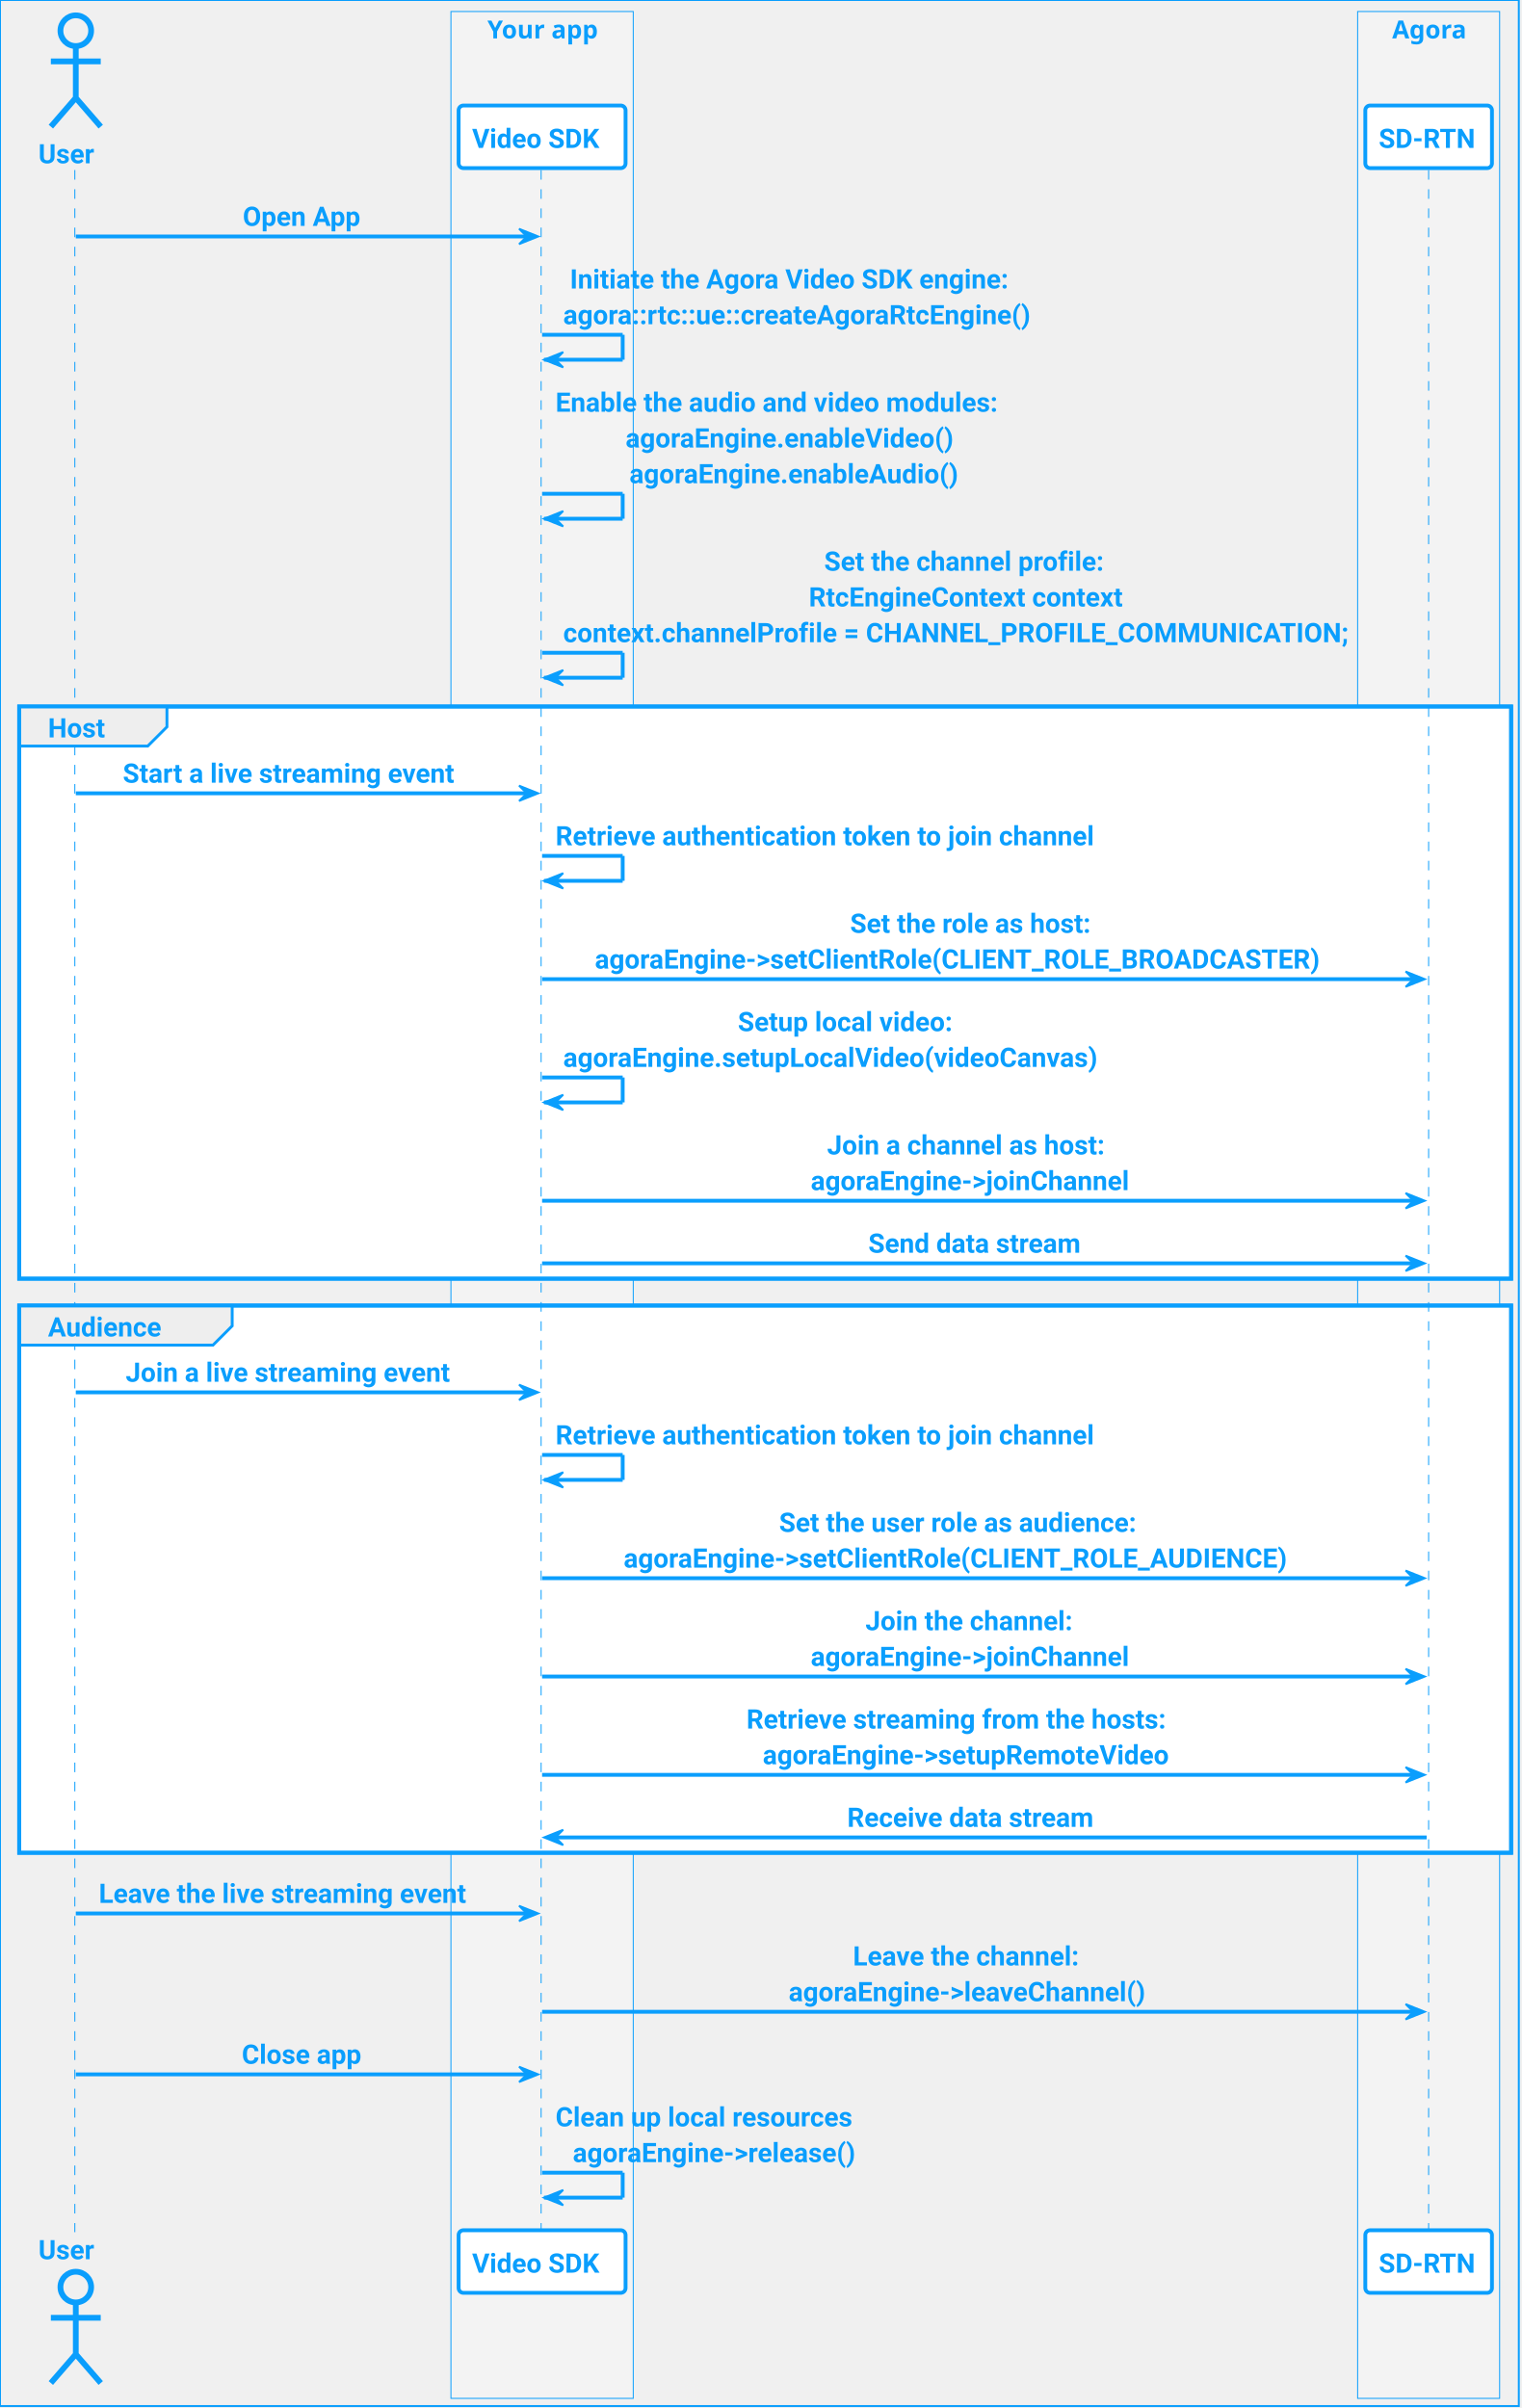
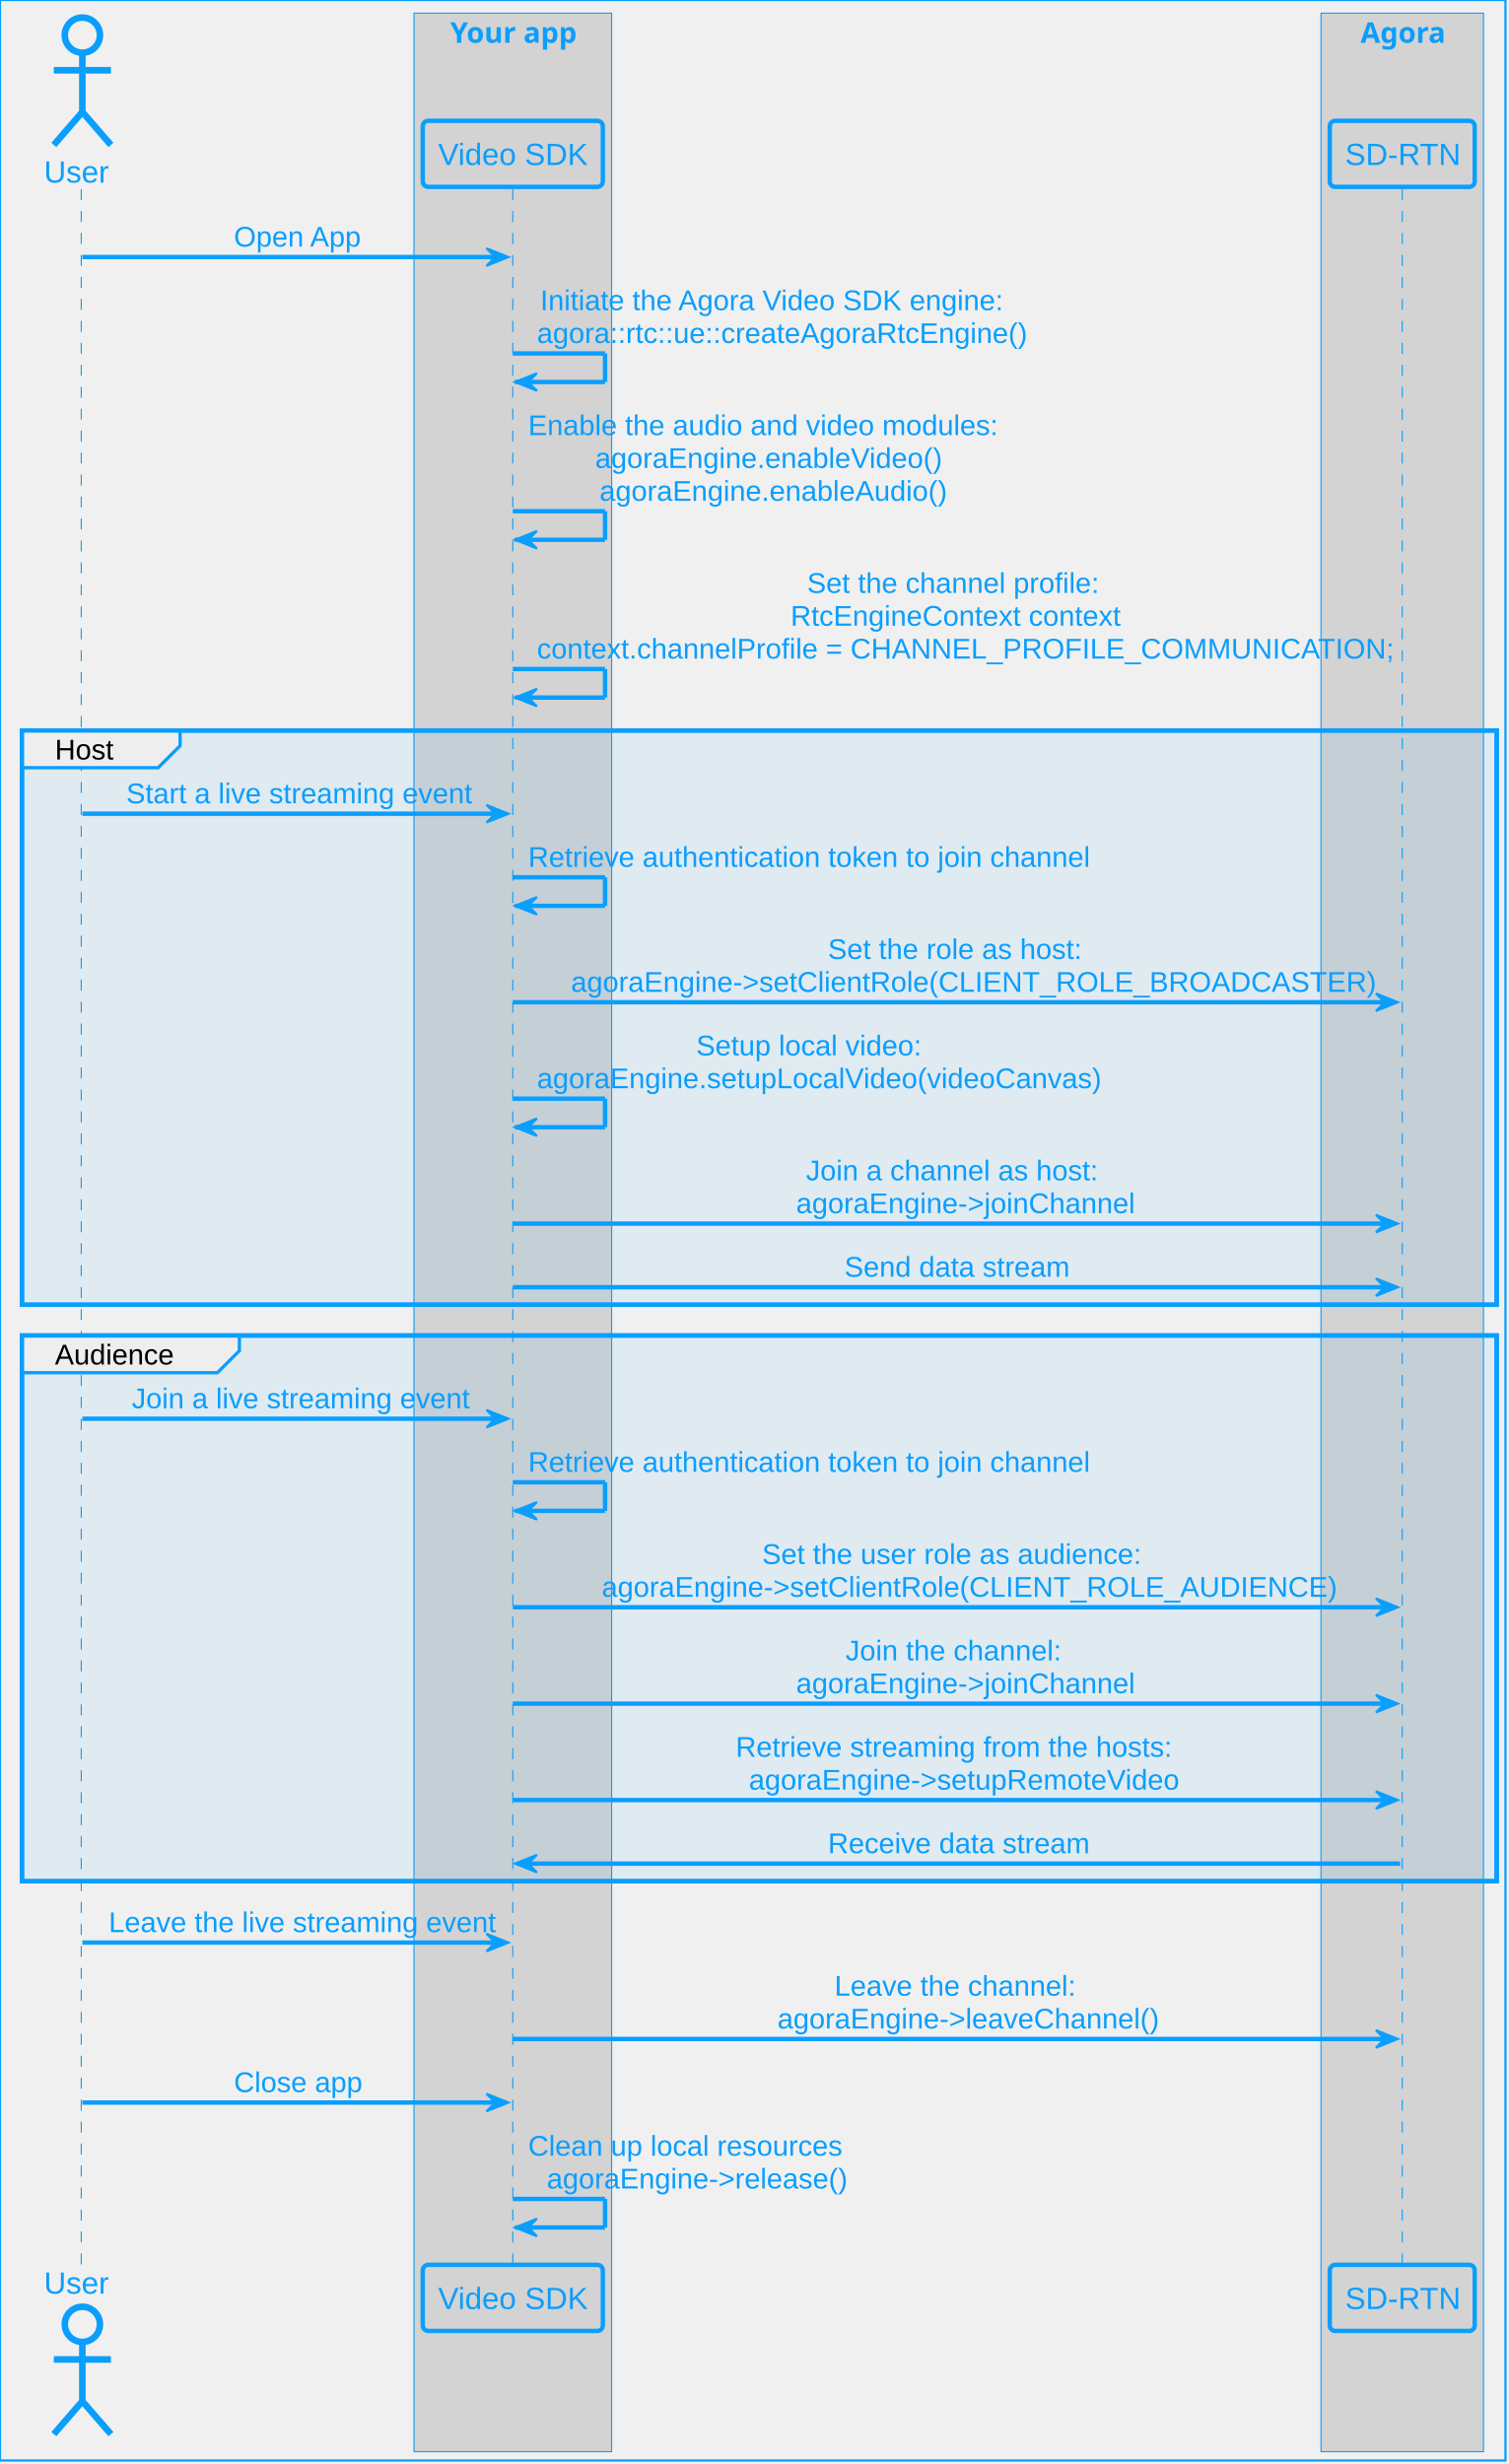
- <svg xmlns="http://www.w3.org/2000/svg" contentStyleType="text/css" height="1255px" preserveAspectRatio="none" style="width:793px;height:1255px;background:#FFFFFF;" version="1.1" viewBox="0 0 793 1255" width="793px" zoomAndPan="magnify">
+ <svg xmlns="http://www.w3.org/2000/svg" contentStyleType="text/css" height="1122px" preserveAspectRatio="none" style="width:687px;height:1122px;" version="1.1" viewBox="0 0 687 1122" width="687px" zoomAndPan="magnify">
  <defs />
  <g>
-     <rect fill="none" height="1253.98" style="stroke:#0A9EFD;stroke-width:1.0;" width="791.5" x="0" y="0" />
-     <rect fill="#F3F3F3" height="1243.98" style="stroke:#0A9EFD;stroke-width:0.5;" width="95" x="235" y="6" />
-     <text fill="#0A9EFD" font-family="sans-serif" font-size="13" font-weight="bold" lengthAdjust="spacing" textLength="57" x="254" y="20.028">Your app</text>
-     <rect fill="#F3F3F3" height="1243.98" style="stroke:#0A9EFD;stroke-width:0.5;" width="74" x="707.5" y="6" />
-     <text fill="#0A9EFD" font-family="sans-serif" font-size="13" font-weight="bold" lengthAdjust="spacing" textLength="38" x="725.5" y="20.028">Agora</text>
-     <rect fill="#FFFFFF" height="298.211" style="stroke:#0A9EFD;stroke-width:2.0;" width="777.5" x="10" y="368.211" />
-     <rect fill="#FFFFFF" height="285.211" style="stroke:#0A9EFD;stroke-width:2.0;" width="777.5" x="10" y="680.422" />
-     <line style="stroke:#0A9EFD;stroke-width:0.5;stroke-dasharray:5.0,5.0;" x1="39" x2="39" y1="88.621" y2="1163.359" />
-     <line style="stroke:#0A9EFD;stroke-width:0.5;stroke-dasharray:5.0,5.0;" x1="282" x2="282" y1="88.621" y2="1163.359" />
-     <line style="stroke:#0A9EFD;stroke-width:0.5;stroke-dasharray:5.0,5.0;" x1="744.5" x2="744.5" y1="88.621" y2="1163.359" />
-     <text fill="#0A9EFD" font-family="Roboto" font-size="14" font-weight="bold" lengthAdjust="spacing" textLength="33" x="20" y="85.107">User</text>
-     <ellipse cx="39.5" cy="16" fill="none" rx="8" ry="8" style="stroke:#0A9EFD;stroke-width:3.0;" />
-     <path d="M39.5,24 L39.5,51 M26.5,32 L52.5,32 M39.5,51 L26.5,66 M39.5,51 L52.5,66 " fill="none" style="stroke:#0A9EFD;stroke-width:3.0;" />
-     <text fill="#0A9EFD" font-family="Roboto" font-size="14" font-weight="bold" lengthAdjust="spacing" textLength="33" x="20" y="1177.467">User</text>
-     <ellipse cx="39.5" cy="1191.98" fill="none" rx="8" ry="8" style="stroke:#0A9EFD;stroke-width:3.0;" />
-     <path d="M39.5,1199.98 L39.5,1226.98 M26.5,1207.98 L52.5,1207.98 M39.5,1226.98 L26.5,1241.98 M39.5,1226.98 L52.5,1241.98 " fill="none" style="stroke:#0A9EFD;stroke-width:3.0;" />
-     <rect fill="#FFFFFF" height="32.621" rx="2.5" ry="2.5" style="stroke:#0A9EFD;stroke-width:2.0;" width="87" x="239" y="55" />
-     <text fill="#0A9EFD" font-family="Roboto" font-size="14" font-weight="bold" lengthAdjust="spacing" textLength="73" x="246" y="77.107">Video SDK</text>
-     <rect fill="#FFFFFF" height="32.621" rx="2.5" ry="2.5" style="stroke:#0A9EFD;stroke-width:2.0;" width="87" x="239" y="1162.359" />
-     <text fill="#0A9EFD" font-family="Roboto" font-size="14" font-weight="bold" lengthAdjust="spacing" textLength="73" x="246" y="1184.467">Video SDK</text>
-     <rect fill="#FFFFFF" height="32.621" rx="2.5" ry="2.5" style="stroke:#0A9EFD;stroke-width:2.0;" width="66" x="711.5" y="55" />
-     <text fill="#0A9EFD" font-family="Roboto" font-size="14" font-weight="bold" lengthAdjust="spacing" textLength="52" x="718.5" y="77.107">SD-RTN</text>
-     <rect fill="#FFFFFF" height="32.621" rx="2.5" ry="2.5" style="stroke:#0A9EFD;stroke-width:2.0;" width="66" x="711.5" y="1162.359" />
-     <text fill="#0A9EFD" font-family="Roboto" font-size="14" font-weight="bold" lengthAdjust="spacing" textLength="52" x="718.5" y="1184.467">SD-RTN</text>
-     <polygon fill="#0A9EFD" points="270.5,119.242,280.5,123.242,270.5,127.242,274.5,123.242" style="stroke:#0A9EFD;stroke-width:1.0;" />
-     <line style="stroke:#0A9EFD;stroke-width:2.0;" x1="39.5" x2="276.5" y1="123.242" y2="123.242" />
-     <text fill="#0A9EFD" font-family="Roboto" font-size="14" font-weight="bold" lengthAdjust="spacing" textLength="69" x="126.5" y="117.728">Open App</text>
-     <line style="stroke:#0A9EFD;stroke-width:2.0;" x1="282.5" x2="324.5" y1="174.484" y2="174.484" />
-     <line style="stroke:#0A9EFD;stroke-width:2.0;" x1="324.5" x2="324.5" y1="174.484" y2="187.484" />
-     <line style="stroke:#0A9EFD;stroke-width:2.0;" x1="283.5" x2="324.5" y1="187.484" y2="187.484" />
-     <polygon fill="#0A9EFD" points="293.5,183.484,283.5,187.484,293.5,191.484,289.5,187.484" style="stroke:#0A9EFD;stroke-width:1.0;" />
-     <text fill="#0A9EFD" font-family="Roboto" font-size="14" font-weight="bold" lengthAdjust="spacing" textLength="254" x="297" y="150.35">Initiate the Agora Video SDK engine:</text>
-     <text fill="#0A9EFD" font-family="Roboto" font-size="14" font-weight="bold" lengthAdjust="spacing" textLength="269" x="293.5" y="168.971">agora::rtc::ue::createAgoraRtcEngine()</text>
-     <line style="stroke:#0A9EFD;stroke-width:2.0;" x1="282.5" x2="324.5" y1="257.348" y2="257.348" />
-     <line style="stroke:#0A9EFD;stroke-width:2.0;" x1="324.5" x2="324.5" y1="257.348" y2="270.348" />
-     <line style="stroke:#0A9EFD;stroke-width:2.0;" x1="283.5" x2="324.5" y1="270.348" y2="270.348" />
-     <polygon fill="#0A9EFD" points="293.5,266.348,283.5,270.348,293.5,274.348,289.5,270.348" style="stroke:#0A9EFD;stroke-width:1.0;" />
-     <text fill="#0A9EFD" font-family="Roboto" font-size="14" font-weight="bold" lengthAdjust="spacing" textLength="260" x="289.5" y="214.592">Enable the audio and video modules:</text>
-     <text fill="#0A9EFD" font-family="Roboto" font-size="14" font-weight="bold" lengthAdjust="spacing" textLength="191" x="326" y="233.213">agoraEngine.enableVideo()</text>
-     <text fill="#0A9EFD" font-family="Roboto" font-size="14" font-weight="bold" lengthAdjust="spacing" textLength="191" x="328" y="251.834">agoraEngine.enableAudio()</text>
-     <line style="stroke:#0A9EFD;stroke-width:2.0;" x1="282.5" x2="324.5" y1="340.211" y2="340.211" />
-     <line style="stroke:#0A9EFD;stroke-width:2.0;" x1="324.5" x2="324.5" y1="340.211" y2="353.211" />
-     <line style="stroke:#0A9EFD;stroke-width:2.0;" x1="283.5" x2="324.5" y1="353.211" y2="353.211" />
-     <polygon fill="#0A9EFD" points="293.5,349.211,283.5,353.211,293.5,357.211,289.5,353.211" style="stroke:#0A9EFD;stroke-width:1.0;" />
-     <text fill="#0A9EFD" font-family="Roboto" font-size="14" font-weight="bold" lengthAdjust="spacing" textLength="164" x="429.5" y="297.455">Set the channel profile:</text>
-     <text fill="#0A9EFD" font-family="Roboto" font-size="14" font-weight="bold" lengthAdjust="spacing" textLength="184" x="421.5" y="316.076">RtcEngineContext context</text>
-     <text fill="#0A9EFD" font-family="Roboto" font-size="14" font-weight="bold" lengthAdjust="spacing" textLength="444" x="293.5" y="334.697">context.channelProfile = CHANNEL_PROFILE_COMMUNICATION;</text>
-     <path d="M10,368.211 L87,368.211 L87,378.832 L77,388.832 L10,388.832 L10,368.211 " fill="#EEEEEE" style="stroke:#0A9EFD;stroke-width:1.5;" />
-     <rect fill="none" height="298.211" style="stroke:#0A9EFD;stroke-width:2.0;" width="777.5" x="10" y="368.211" />
-     <text fill="#0A9EFD" font-family="Roboto" font-size="14" font-weight="bold" lengthAdjust="spacing" textLength="32" x="25" y="384.318">Host</text>
-     <polygon fill="#0A9EFD" points="270.5,409.453,280.5,413.453,270.5,417.453,274.5,413.453" style="stroke:#0A9EFD;stroke-width:1.0;" />
-     <line style="stroke:#0A9EFD;stroke-width:2.0;" x1="39.5" x2="276.5" y1="413.453" y2="413.453" />
-     <text fill="#0A9EFD" font-family="Roboto" font-size="14" font-weight="bold" lengthAdjust="spacing" textLength="194" x="64" y="407.94">Start a live streaming event</text>
-     <line style="stroke:#0A9EFD;stroke-width:2.0;" x1="282.5" x2="324.5" y1="446.074" y2="446.074" />
-     <line style="stroke:#0A9EFD;stroke-width:2.0;" x1="324.5" x2="324.5" y1="446.074" y2="459.074" />
-     <line style="stroke:#0A9EFD;stroke-width:2.0;" x1="283.5" x2="324.5" y1="459.074" y2="459.074" />
-     <polygon fill="#0A9EFD" points="293.5,455.074,283.5,459.074,293.5,463.074,289.5,459.074" style="stroke:#0A9EFD;stroke-width:1.0;" />
-     <text fill="#0A9EFD" font-family="Roboto" font-size="14" font-weight="bold" lengthAdjust="spacing" textLength="318" x="289.5" y="440.56">Retrieve authentication token to join channel</text>
-     <polygon fill="#0A9EFD" points="732.5,506.316,742.5,510.316,732.5,514.316,736.5,510.316" style="stroke:#0A9EFD;stroke-width:1.0;" />
-     <line style="stroke:#0A9EFD;stroke-width:2.0;" x1="282.5" x2="738.5" y1="510.316" y2="510.316" />
-     <text fill="#0A9EFD" font-family="Roboto" font-size="14" font-weight="bold" lengthAdjust="spacing" textLength="141" x="443" y="486.182">Set the role as host:</text>
-     <text fill="#0A9EFD" font-family="Roboto" font-size="14" font-weight="bold" lengthAdjust="spacing" textLength="415" x="310" y="504.803">agoraEngine-&gt;setClientRole(CLIENT_ROLE_BROADCASTER)</text>
-     <line style="stroke:#0A9EFD;stroke-width:2.0;" x1="282.5" x2="324.5" y1="561.559" y2="561.559" />
-     <line style="stroke:#0A9EFD;stroke-width:2.0;" x1="324.5" x2="324.5" y1="561.559" y2="574.559" />
-     <line style="stroke:#0A9EFD;stroke-width:2.0;" x1="283.5" x2="324.5" y1="574.559" y2="574.559" />
-     <polygon fill="#0A9EFD" points="293.5,570.559,283.5,574.559,293.5,578.559,289.5,574.559" style="stroke:#0A9EFD;stroke-width:1.0;" />
-     <text fill="#0A9EFD" font-family="Roboto" font-size="14" font-weight="bold" lengthAdjust="spacing" textLength="126" x="384.5" y="537.424">Setup local video:</text>
-     <text fill="#0A9EFD" font-family="Roboto" font-size="14" font-weight="bold" lengthAdjust="spacing" textLength="312" x="293.5" y="556.045">agoraEngine.setupLocalVideo(videoCanvas)</text>
-     <polygon fill="#0A9EFD" points="732.5,621.801,742.5,625.801,732.5,629.801,736.5,625.801" style="stroke:#0A9EFD;stroke-width:1.0;" />
-     <line style="stroke:#0A9EFD;stroke-width:2.0;" x1="282.5" x2="738.5" y1="625.801" y2="625.801" />
-     <text fill="#0A9EFD" font-family="Roboto" font-size="14" font-weight="bold" lengthAdjust="spacing" textLength="161" x="431" y="601.666">Join a channel as host:</text>
-     <text fill="#0A9EFD" font-family="Roboto" font-size="14" font-weight="bold" lengthAdjust="spacing" textLength="186" x="422.5" y="620.287">agoraEngine-&gt;joinChannel</text>
-     <polygon fill="#0A9EFD" points="732.5,654.422,742.5,658.422,732.5,662.422,736.5,658.422" style="stroke:#0A9EFD;stroke-width:1.0;" />
-     <line style="stroke:#0A9EFD;stroke-width:2.0;" x1="282.5" x2="738.5" y1="658.422" y2="658.422" />
-     <text fill="#0A9EFD" font-family="Roboto" font-size="14" font-weight="bold" lengthAdjust="spacing" textLength="122" x="452.5" y="652.908">Send data stream</text>
-     <path d="M10,680.422 L121,680.422 L121,691.043 L111,701.043 L10,701.043 L10,680.422 " fill="#EEEEEE" style="stroke:#0A9EFD;stroke-width:1.5;" />
-     <rect fill="none" height="285.211" style="stroke:#0A9EFD;stroke-width:2.0;" width="777.5" x="10" y="680.422" />
-     <text fill="#0A9EFD" font-family="Roboto" font-size="14" font-weight="bold" lengthAdjust="spacing" textLength="66" x="25" y="696.529">Audience</text>
-     <polygon fill="#0A9EFD" points="270.5,721.664,280.5,725.664,270.5,729.664,274.5,725.664" style="stroke:#0A9EFD;stroke-width:1.0;" />
-     <line style="stroke:#0A9EFD;stroke-width:2.0;" x1="39.5" x2="276.5" y1="725.664" y2="725.664" />
-     <text fill="#0A9EFD" font-family="Roboto" font-size="14" font-weight="bold" lengthAdjust="spacing" textLength="191" x="65.5" y="720.15">Join a live streaming event</text>
-     <line style="stroke:#0A9EFD;stroke-width:2.0;" x1="282.5" x2="324.5" y1="758.285" y2="758.285" />
-     <line style="stroke:#0A9EFD;stroke-width:2.0;" x1="324.5" x2="324.5" y1="758.285" y2="771.285" />
-     <line style="stroke:#0A9EFD;stroke-width:2.0;" x1="283.5" x2="324.5" y1="771.285" y2="771.285" />
-     <polygon fill="#0A9EFD" points="293.5,767.285,283.5,771.285,293.5,775.285,289.5,771.285" style="stroke:#0A9EFD;stroke-width:1.0;" />
-     <text fill="#0A9EFD" font-family="Roboto" font-size="14" font-weight="bold" lengthAdjust="spacing" textLength="318" x="289.5" y="752.771">Retrieve authentication token to join channel</text>
-     <polygon fill="#0A9EFD" points="732.5,818.527,742.5,822.527,732.5,826.527,736.5,822.527" style="stroke:#0A9EFD;stroke-width:1.0;" />
-     <line style="stroke:#0A9EFD;stroke-width:2.0;" x1="282.5" x2="738.5" y1="822.527" y2="822.527" />
-     <text fill="#0A9EFD" font-family="Roboto" font-size="14" font-weight="bold" lengthAdjust="spacing" textLength="211" x="406" y="798.393">Set the user role as audience:</text>
-     <text fill="#0A9EFD" font-family="Roboto" font-size="14" font-weight="bold" lengthAdjust="spacing" textLength="381" x="325" y="817.014">agoraEngine-&gt;setClientRole(CLIENT_ROLE_AUDIENCE)</text>
-     <polygon fill="#0A9EFD" points="732.5,869.769,742.5,873.769,732.5,877.769,736.5,873.769" style="stroke:#0A9EFD;stroke-width:1.0;" />
-     <line style="stroke:#0A9EFD;stroke-width:2.0;" x1="282.5" x2="738.5" y1="873.769" y2="873.769" />
-     <text fill="#0A9EFD" font-family="Roboto" font-size="14" font-weight="bold" lengthAdjust="spacing" textLength="121" x="451" y="849.635">Join the channel:</text>
-     <text fill="#0A9EFD" font-family="Roboto" font-size="14" font-weight="bold" lengthAdjust="spacing" textLength="186" x="422.5" y="868.256">agoraEngine-&gt;joinChannel</text>
-     <polygon fill="#0A9EFD" points="732.5,921.012,742.5,925.012,732.5,929.012,736.5,925.012" style="stroke:#0A9EFD;stroke-width:1.0;" />
-     <line style="stroke:#0A9EFD;stroke-width:2.0;" x1="282.5" x2="738.5" y1="925.012" y2="925.012" />
-     <text fill="#0A9EFD" font-family="Roboto" font-size="14" font-weight="bold" lengthAdjust="spacing" textLength="245" x="389" y="900.877">Retrieve streaming from the hosts:</text>
-     <text fill="#0A9EFD" font-family="Roboto" font-size="14" font-weight="bold" lengthAdjust="spacing" textLength="236" x="397.5" y="919.498">agoraEngine-&gt;setupRemoteVideo</text>
-     <polygon fill="#0A9EFD" points="293.5,953.633,283.5,957.633,293.5,961.633,289.5,957.633" style="stroke:#0A9EFD;stroke-width:1.0;" />
-     <line style="stroke:#0A9EFD;stroke-width:2.0;" x1="287.5" x2="743.5" y1="957.633" y2="957.633" />
-     <text fill="#0A9EFD" font-family="Roboto" font-size="14" font-weight="bold" lengthAdjust="spacing" textLength="144" x="441.5" y="952.119">Receive data stream</text>
-     <polygon fill="#0A9EFD" points="270.5,993.254,280.5,997.254,270.5,1001.254,274.5,997.254" style="stroke:#0A9EFD;stroke-width:1.0;" />
-     <line style="stroke:#0A9EFD;stroke-width:2.0;" x1="39.5" x2="276.5" y1="997.254" y2="997.254" />
-     <text fill="#0A9EFD" font-family="Roboto" font-size="14" font-weight="bold" lengthAdjust="spacing" textLength="219" x="51.5" y="991.74">Leave the live streaming event</text>
-     <polygon fill="#0A9EFD" points="732.5,1044.496,742.5,1048.496,732.5,1052.496,736.5,1048.496" style="stroke:#0A9EFD;stroke-width:1.0;" />
-     <line style="stroke:#0A9EFD;stroke-width:2.0;" x1="282.5" x2="738.5" y1="1048.496" y2="1048.496" />
-     <text fill="#0A9EFD" font-family="Roboto" font-size="14" font-weight="bold" lengthAdjust="spacing" textLength="134" x="444.5" y="1024.361">Leave the channel:</text>
-     <text fill="#0A9EFD" font-family="Roboto" font-size="14" font-weight="bold" lengthAdjust="spacing" textLength="209" x="411" y="1042.982">agoraEngine-&gt;leaveChannel()</text>
-     <polygon fill="#0A9EFD" points="270.5,1077.117,280.5,1081.117,270.5,1085.117,274.5,1081.117" style="stroke:#0A9EFD;stroke-width:1.0;" />
-     <line style="stroke:#0A9EFD;stroke-width:2.0;" x1="39.5" x2="276.5" y1="1081.117" y2="1081.117" />
-     <text fill="#0A9EFD" font-family="Roboto" font-size="14" font-weight="bold" lengthAdjust="spacing" textLength="70" x="126" y="1075.603">Close app</text>
-     <line style="stroke:#0A9EFD;stroke-width:2.0;" x1="282.5" x2="324.5" y1="1132.359" y2="1132.359" />
-     <line style="stroke:#0A9EFD;stroke-width:2.0;" x1="324.5" x2="324.5" y1="1132.359" y2="1145.359" />
-     <line style="stroke:#0A9EFD;stroke-width:2.0;" x1="283.5" x2="324.5" y1="1145.359" y2="1145.359" />
-     <polygon fill="#0A9EFD" points="293.5,1141.359,283.5,1145.359,293.5,1149.359,289.5,1145.359" style="stroke:#0A9EFD;stroke-width:1.0;" />
-     <text fill="#0A9EFD" font-family="Roboto" font-size="14" font-weight="bold" lengthAdjust="spacing" textLength="175" x="289.5" y="1108.225">Clean up local resources</text>
-     <text fill="#0A9EFD" font-family="Roboto" font-size="14" font-weight="bold" lengthAdjust="spacing" textLength="165" x="298.5" y="1126.846">agoraEngine-&gt;release()</text>
+     <rect fill="none" height="1120.403" style="stroke:#0A9EFD;stroke-width:1.0;" width="685.5" x="0" y="0" />
+     <rect fill="#999999" fill-opacity="0.333" height="1110.403" style="stroke:#0A9EFD;stroke-width:0.5;" width="90" x="188.5" y="6" />
+     <text fill="#0A9EFD" font-family="sans-serif" font-size="13" font-weight="bold" lengthAdjust="spacing" textLength="57" x="205" y="19.495">Your app</text>
+     <rect fill="#999999" fill-opacity="0.333" height="1110.403" style="stroke:#0A9EFD;stroke-width:0.5;" width="74" x="601.5" y="6" />
+     <text fill="#0A9EFD" font-family="sans-serif" font-size="13" font-weight="bold" lengthAdjust="spacing" textLength="38" x="619.5" y="19.495">Agora</text>
+     <rect fill="#0A9EFD" fill-opacity="0.067" height="261.487" style="stroke:#0A9EFD;stroke-width:2.0;" width="671.5" x="10" y="332.637" />
+     <rect fill="#0A9EFD" fill-opacity="0.067" height="248.487" style="stroke:#0A9EFD;stroke-width:2.0;" width="671.5" x="10" y="608.125" />
+     <line style="stroke:#0A9EFD;stroke-width:0.5;stroke-dasharray:5.0,5.0;" x1="37" x2="37" y1="86.099" y2="1032.304" />
+     <line style="stroke:#0A9EFD;stroke-width:0.5;stroke-dasharray:5.0,5.0;" x1="233.5" x2="233.5" y1="86.099" y2="1032.304" />
+     <line style="stroke:#0A9EFD;stroke-width:0.5;stroke-dasharray:5.0,5.0;" x1="638.5" x2="638.5" y1="86.099" y2="1032.304" />
+     <text fill="#0A9EFD" font-family="Arial" font-size="14" lengthAdjust="spacing" textLength="29" x="20" y="83.132">User</text>
+     <ellipse cx="37.5" cy="16" fill="none" rx="8" ry="8" style="stroke:#0A9EFD;stroke-width:3.0;" />
+     <path d="M37.5,24 L37.5,51 M24.5,32 L50.5,32 M37.5,51 L24.5,66 M37.5,51 L50.5,66 " fill="none" style="stroke:#0A9EFD;stroke-width:3.0;" />
+     <text fill="#0A9EFD" font-family="Arial" font-size="14" lengthAdjust="spacing" textLength="29" x="20" y="1044.436">User</text>
+     <ellipse cx="37.5" cy="1058.403" fill="none" rx="8" ry="8" style="stroke:#0A9EFD;stroke-width:3.0;" />
+     <path d="M37.5,1066.403 L37.5,1093.403 M24.5,1074.403 L50.5,1074.403 M37.5,1093.403 L24.5,1108.403 M37.5,1093.403 L50.5,1108.403 " fill="none" style="stroke:#0A9EFD;stroke-width:3.0;" />
+     <rect fill="none" height="30.099" rx="2.5" ry="2.5" style="stroke:#0A9EFD;stroke-width:2.0;" width="82" x="192.5" y="55" />
+     <text fill="#0A9EFD" font-family="Arial" font-size="14" lengthAdjust="spacing" textLength="68" x="199.5" y="75.132">Video SDK</text>
+     <rect fill="none" height="30.099" rx="2.5" ry="2.5" style="stroke:#0A9EFD;stroke-width:2.0;" width="82" x="192.5" y="1031.304" />
+     <text fill="#0A9EFD" font-family="Arial" font-size="14" lengthAdjust="spacing" textLength="68" x="199.5" y="1051.436">Video SDK</text>
+     <rect fill="none" height="30.099" rx="2.5" ry="2.5" style="stroke:#0A9EFD;stroke-width:2.0;" width="66" x="605.5" y="55" />
+     <text fill="#0A9EFD" font-family="Arial" font-size="14" lengthAdjust="spacing" textLength="52" x="612.5" y="75.132">SD-RTN</text>
+     <rect fill="none" height="30.099" rx="2.5" ry="2.5" style="stroke:#0A9EFD;stroke-width:2.0;" width="66" x="605.5" y="1031.304" />
+     <text fill="#0A9EFD" font-family="Arial" font-size="14" lengthAdjust="spacing" textLength="52" x="612.5" y="1051.436">SD-RTN</text>
+     <polygon fill="#0A9EFD" points="221.5,113.047,231.5,117.047,221.5,121.047,225.5,117.047" style="stroke:#0A9EFD;stroke-width:1.0;" />
+     <line style="stroke:#0A9EFD;stroke-width:2.0;" x1="37.5" x2="227.5" y1="117.047" y2="117.047" />
+     <text fill="#0A9EFD" font-family="Arial" font-size="13" lengthAdjust="spacing" textLength="58" x="106.5" y="112.293">Open App</text>
+     <line style="stroke:#0A9EFD;stroke-width:2.0;" x1="233.5" x2="275.5" y1="160.945" y2="160.945" />
+     <line style="stroke:#0A9EFD;stroke-width:2.0;" x1="275.5" x2="275.5" y1="160.945" y2="173.945" />
+     <line style="stroke:#0A9EFD;stroke-width:2.0;" x1="234.5" x2="275.5" y1="173.945" y2="173.945" />
+     <polygon fill="#0A9EFD" points="244.5,169.945,234.5,173.945,244.5,177.945,240.5,173.945" style="stroke:#0A9EFD;stroke-width:1.0;" />
+     <text fill="#0A9EFD" font-family="Arial" font-size="13" lengthAdjust="spacing" textLength="212" x="246" y="141.241">Initiate the Agora Video SDK engine:</text>
+     <text fill="#0A9EFD" font-family="Arial" font-size="13" lengthAdjust="spacing" textLength="223" x="244.5" y="156.19">agora::rtc::ue::createAgoraRtcEngine()</text>
+     <line style="stroke:#0A9EFD;stroke-width:2.0;" x1="233.5" x2="275.5" y1="232.791" y2="232.791" />
+     <line style="stroke:#0A9EFD;stroke-width:2.0;" x1="275.5" x2="275.5" y1="232.791" y2="245.791" />
+     <line style="stroke:#0A9EFD;stroke-width:2.0;" x1="234.5" x2="275.5" y1="245.791" y2="245.791" />
+     <polygon fill="#0A9EFD" points="244.5,241.791,234.5,245.791,244.5,249.791,240.5,245.791" style="stroke:#0A9EFD;stroke-width:1.0;" />
+     <text fill="#0A9EFD" font-family="Arial" font-size="13" lengthAdjust="spacing" textLength="212" x="240.5" y="198.139">Enable the audio and video modules:</text>
+     <text fill="#0A9EFD" font-family="Arial" font-size="13" lengthAdjust="spacing" textLength="155" x="271" y="213.087">agoraEngine.enableVideo()</text>
+     <text fill="#0A9EFD" font-family="Arial" font-size="13" lengthAdjust="spacing" textLength="155" x="273" y="228.036">agoraEngine.enableAudio()</text>
+     <line style="stroke:#0A9EFD;stroke-width:2.0;" x1="233.5" x2="275.5" y1="304.637" y2="304.637" />
+     <line style="stroke:#0A9EFD;stroke-width:2.0;" x1="275.5" x2="275.5" y1="304.637" y2="317.637" />
+     <line style="stroke:#0A9EFD;stroke-width:2.0;" x1="234.5" x2="275.5" y1="317.637" y2="317.637" />
+     <polygon fill="#0A9EFD" points="244.5,313.637,234.5,317.637,244.5,321.637,240.5,317.637" style="stroke:#0A9EFD;stroke-width:1.0;" />
+     <text fill="#0A9EFD" font-family="Arial" font-size="13" lengthAdjust="spacing" textLength="133" x="367.5" y="269.985">Set the channel profile:</text>
+     <text fill="#0A9EFD" font-family="Arial" font-size="13" lengthAdjust="spacing" textLength="152" x="360" y="284.934">RtcEngineContext context</text>
+     <text fill="#0A9EFD" font-family="Arial" font-size="13" lengthAdjust="spacing" textLength="387" x="244.5" y="299.882">context.channelProfile = CHANNEL_PROFILE_COMMUNICATION;</text>
+     <path d="M10,332.637 L82,332.637 L82,339.586 L72,349.586 L10,349.586 L10,332.637 " fill="#EEEEEE" style="stroke:#0A9EFD;stroke-width:1.5;" />
+     <rect fill="none" height="261.487" style="stroke:#0A9EFD;stroke-width:2.0;" width="671.5" x="10" y="332.637" />
+     <text fill="#000000" font-family="Arial" font-size="13" lengthAdjust="spacing" textLength="27" x="25" y="345.831">Host</text>
+     <polygon fill="#0A9EFD" points="221.5,366.535,231.5,370.535,221.5,374.535,225.5,370.535" style="stroke:#0A9EFD;stroke-width:1.0;" />
+     <line style="stroke:#0A9EFD;stroke-width:2.0;" x1="37.5" x2="227.5" y1="370.535" y2="370.535" />
+     <text fill="#0A9EFD" font-family="Arial" font-size="13" lengthAdjust="spacing" textLength="156" x="57.5" y="365.78">Start a live streaming event</text>
+     <line style="stroke:#0A9EFD;stroke-width:2.0;" x1="233.5" x2="275.5" y1="399.483" y2="399.483" />
+     <line style="stroke:#0A9EFD;stroke-width:2.0;" x1="275.5" x2="275.5" y1="399.483" y2="412.483" />
+     <line style="stroke:#0A9EFD;stroke-width:2.0;" x1="234.5" x2="275.5" y1="412.483" y2="412.483" />
+     <polygon fill="#0A9EFD" points="244.5,408.483,234.5,412.483,244.5,416.483,240.5,412.483" style="stroke:#0A9EFD;stroke-width:1.0;" />
+     <text fill="#0A9EFD" font-family="Arial" font-size="13" lengthAdjust="spacing" textLength="255" x="240.5" y="394.728">Retrieve authentication token to join channel</text>
+     <polygon fill="#0A9EFD" points="626.5,452.381,636.5,456.381,626.5,460.381,630.5,456.381" style="stroke:#0A9EFD;stroke-width:1.0;" />
+     <line style="stroke:#0A9EFD;stroke-width:2.0;" x1="233.5" x2="632.5" y1="456.381" y2="456.381" />
+     <text fill="#0A9EFD" font-family="Arial" font-size="13" lengthAdjust="spacing" textLength="118" x="377" y="436.677">Set the role as host:</text>
+     <text fill="#0A9EFD" font-family="Arial" font-size="13" lengthAdjust="spacing" textLength="360" x="260" y="451.626">agoraEngine-&gt;setClientRole(CLIENT_ROLE_BROADCASTER)</text>
+     <line style="stroke:#0A9EFD;stroke-width:2.0;" x1="233.5" x2="275.5" y1="500.278" y2="500.278" />
+     <line style="stroke:#0A9EFD;stroke-width:2.0;" x1="275.5" x2="275.5" y1="500.278" y2="513.278" />
+     <line style="stroke:#0A9EFD;stroke-width:2.0;" x1="234.5" x2="275.5" y1="513.278" y2="513.278" />
+     <polygon fill="#0A9EFD" points="244.5,509.278,234.5,513.278,244.5,517.278,240.5,513.278" style="stroke:#0A9EFD;stroke-width:1.0;" />
+     <text fill="#0A9EFD" font-family="Arial" font-size="13" lengthAdjust="spacing" textLength="102" x="317" y="480.575">Setup local video:</text>
+     <text fill="#0A9EFD" font-family="Arial" font-size="13" lengthAdjust="spacing" textLength="251" x="244.5" y="495.523">agoraEngine.setupLocalVideo(videoCanvas)</text>
+     <polygon fill="#0A9EFD" points="626.5,553.176,636.5,557.176,626.5,561.176,630.5,557.176" style="stroke:#0A9EFD;stroke-width:1.0;" />
+     <line style="stroke:#0A9EFD;stroke-width:2.0;" x1="233.5" x2="632.5" y1="557.176" y2="557.176" />
+     <text fill="#0A9EFD" font-family="Arial" font-size="13" lengthAdjust="spacing" textLength="134" x="367" y="537.472">Join a channel as host:</text>
+     <text fill="#0A9EFD" font-family="Arial" font-size="13" lengthAdjust="spacing" textLength="151" x="362.5" y="552.421">agoraEngine-&gt;joinChannel</text>
+     <polygon fill="#0A9EFD" points="626.5,582.125,636.5,586.125,626.5,590.125,630.5,586.125" style="stroke:#0A9EFD;stroke-width:1.0;" />
+     <line style="stroke:#0A9EFD;stroke-width:2.0;" x1="233.5" x2="632.5" y1="586.125" y2="586.125" />
+     <text fill="#0A9EFD" font-family="Arial" font-size="13" lengthAdjust="spacing" textLength="103" x="384.5" y="581.37">Send data stream</text>
+     <path d="M10,608.125 L109,608.125 L109,615.073 L99,625.073 L10,625.073 L10,608.125 " fill="#EEEEEE" style="stroke:#0A9EFD;stroke-width:1.5;" />
+     <rect fill="none" height="248.487" style="stroke:#0A9EFD;stroke-width:2.0;" width="671.5" x="10" y="608.125" />
+     <text fill="#000000" font-family="Arial" font-size="13" lengthAdjust="spacing" textLength="54" x="25" y="621.318">Audience</text>
+     <polygon fill="#0A9EFD" points="221.5,642.022,231.5,646.022,221.5,650.022,225.5,646.022" style="stroke:#0A9EFD;stroke-width:1.0;" />
+     <line style="stroke:#0A9EFD;stroke-width:2.0;" x1="37.5" x2="227.5" y1="646.022" y2="646.022" />
+     <text fill="#0A9EFD" font-family="Arial" font-size="13" lengthAdjust="spacing" textLength="151" x="60" y="641.267">Join a live streaming event</text>
+     <line style="stroke:#0A9EFD;stroke-width:2.0;" x1="233.5" x2="275.5" y1="674.971" y2="674.971" />
+     <line style="stroke:#0A9EFD;stroke-width:2.0;" x1="275.5" x2="275.5" y1="674.971" y2="687.971" />
+     <line style="stroke:#0A9EFD;stroke-width:2.0;" x1="234.5" x2="275.5" y1="687.971" y2="687.971" />
+     <polygon fill="#0A9EFD" points="244.5,683.971,234.5,687.971,244.5,691.971,240.5,687.971" style="stroke:#0A9EFD;stroke-width:1.0;" />
+     <text fill="#0A9EFD" font-family="Arial" font-size="13" lengthAdjust="spacing" textLength="255" x="240.5" y="670.216">Retrieve authentication token to join channel</text>
+     <polygon fill="#0A9EFD" points="626.5,727.868,636.5,731.868,626.5,735.868,630.5,731.868" style="stroke:#0A9EFD;stroke-width:1.0;" />
+     <line style="stroke:#0A9EFD;stroke-width:2.0;" x1="233.5" x2="632.5" y1="731.868" y2="731.868" />
+     <text fill="#0A9EFD" font-family="Arial" font-size="13" lengthAdjust="spacing" textLength="174" x="347" y="712.165">Set the user role as audience:</text>
+     <text fill="#0A9EFD" font-family="Arial" font-size="13" lengthAdjust="spacing" textLength="328" x="274" y="727.113">agoraEngine-&gt;setClientRole(CLIENT_ROLE_AUDIENCE)</text>
+     <polygon fill="#0A9EFD" points="626.5,771.766,636.5,775.766,626.5,779.766,630.5,775.766" style="stroke:#0A9EFD;stroke-width:1.0;" />
+     <line style="stroke:#0A9EFD;stroke-width:2.0;" x1="233.5" x2="632.5" y1="775.766" y2="775.766" />
+     <text fill="#0A9EFD" font-family="Arial" font-size="13" lengthAdjust="spacing" textLength="98" x="385" y="756.062">Join the channel:</text>
+     <text fill="#0A9EFD" font-family="Arial" font-size="13" lengthAdjust="spacing" textLength="151" x="362.5" y="771.011">agoraEngine-&gt;joinChannel</text>
+     <polygon fill="#0A9EFD" points="626.5,815.663,636.5,819.663,626.5,823.663,630.5,819.663" style="stroke:#0A9EFD;stroke-width:1.0;" />
+     <line style="stroke:#0A9EFD;stroke-width:2.0;" x1="233.5" x2="632.5" y1="819.663" y2="819.663" />
+     <text fill="#0A9EFD" font-family="Arial" font-size="13" lengthAdjust="spacing" textLength="198" x="335" y="799.96">Retrieve streaming from the hosts:</text>
+     <text fill="#0A9EFD" font-family="Arial" font-size="13" lengthAdjust="spacing" textLength="194" x="341" y="814.908">agoraEngine-&gt;setupRemoteVideo</text>
+     <polygon fill="#0A9EFD" points="244.5,844.612,234.5,848.612,244.5,852.612,240.5,848.612" style="stroke:#0A9EFD;stroke-width:1.0;" />
+     <line style="stroke:#0A9EFD;stroke-width:2.0;" x1="238.5" x2="637.5" y1="848.612" y2="848.612" />
+     <text fill="#0A9EFD" font-family="Arial" font-size="13" lengthAdjust="spacing" textLength="118" x="377" y="843.857">Receive data stream</text>
+     <polygon fill="#0A9EFD" points="221.5,880.561,231.5,884.561,221.5,888.561,225.5,884.561" style="stroke:#0A9EFD;stroke-width:1.0;" />
+     <line style="stroke:#0A9EFD;stroke-width:2.0;" x1="37.5" x2="227.5" y1="884.561" y2="884.561" />
+     <text fill="#0A9EFD" font-family="Arial" font-size="13" lengthAdjust="spacing" textLength="172" x="49.5" y="879.806">Leave the live streaming event</text>
+     <polygon fill="#0A9EFD" points="626.5,924.458,636.5,928.458,626.5,932.458,630.5,928.458" style="stroke:#0A9EFD;stroke-width:1.0;" />
+     <line style="stroke:#0A9EFD;stroke-width:2.0;" x1="233.5" x2="632.5" y1="928.458" y2="928.458" />
+     <text fill="#0A9EFD" font-family="Arial" font-size="13" lengthAdjust="spacing" textLength="108" x="380" y="908.754">Leave the channel:</text>
+     <text fill="#0A9EFD" font-family="Arial" font-size="13" lengthAdjust="spacing" textLength="168" x="354" y="923.703">agoraEngine-&gt;leaveChannel()</text>
+     <polygon fill="#0A9EFD" points="221.5,953.407,231.5,957.407,221.5,961.407,225.5,957.407" style="stroke:#0A9EFD;stroke-width:1.0;" />
+     <line style="stroke:#0A9EFD;stroke-width:2.0;" x1="37.5" x2="227.5" y1="957.407" y2="957.407" />
+     <text fill="#0A9EFD" font-family="Arial" font-size="13" lengthAdjust="spacing" textLength="58" x="106.5" y="952.652">Close app</text>
+     <line style="stroke:#0A9EFD;stroke-width:2.0;" x1="233.5" x2="275.5" y1="1001.304" y2="1001.304" />
+     <line style="stroke:#0A9EFD;stroke-width:2.0;" x1="275.5" x2="275.5" y1="1001.304" y2="1014.304" />
+     <line style="stroke:#0A9EFD;stroke-width:2.0;" x1="234.5" x2="275.5" y1="1014.304" y2="1014.304" />
+     <polygon fill="#0A9EFD" points="244.5,1010.304,234.5,1014.304,244.5,1018.304,240.5,1014.304" style="stroke:#0A9EFD;stroke-width:1.0;" />
+     <text fill="#0A9EFD" font-family="Arial" font-size="13" lengthAdjust="spacing" textLength="143" x="240.5" y="981.601">Clean up local resources</text>
+     <text fill="#0A9EFD" font-family="Arial" font-size="13" lengthAdjust="spacing" textLength="134" x="249" y="996.549">agoraEngine-&gt;release()</text>
  </g>
</svg>
